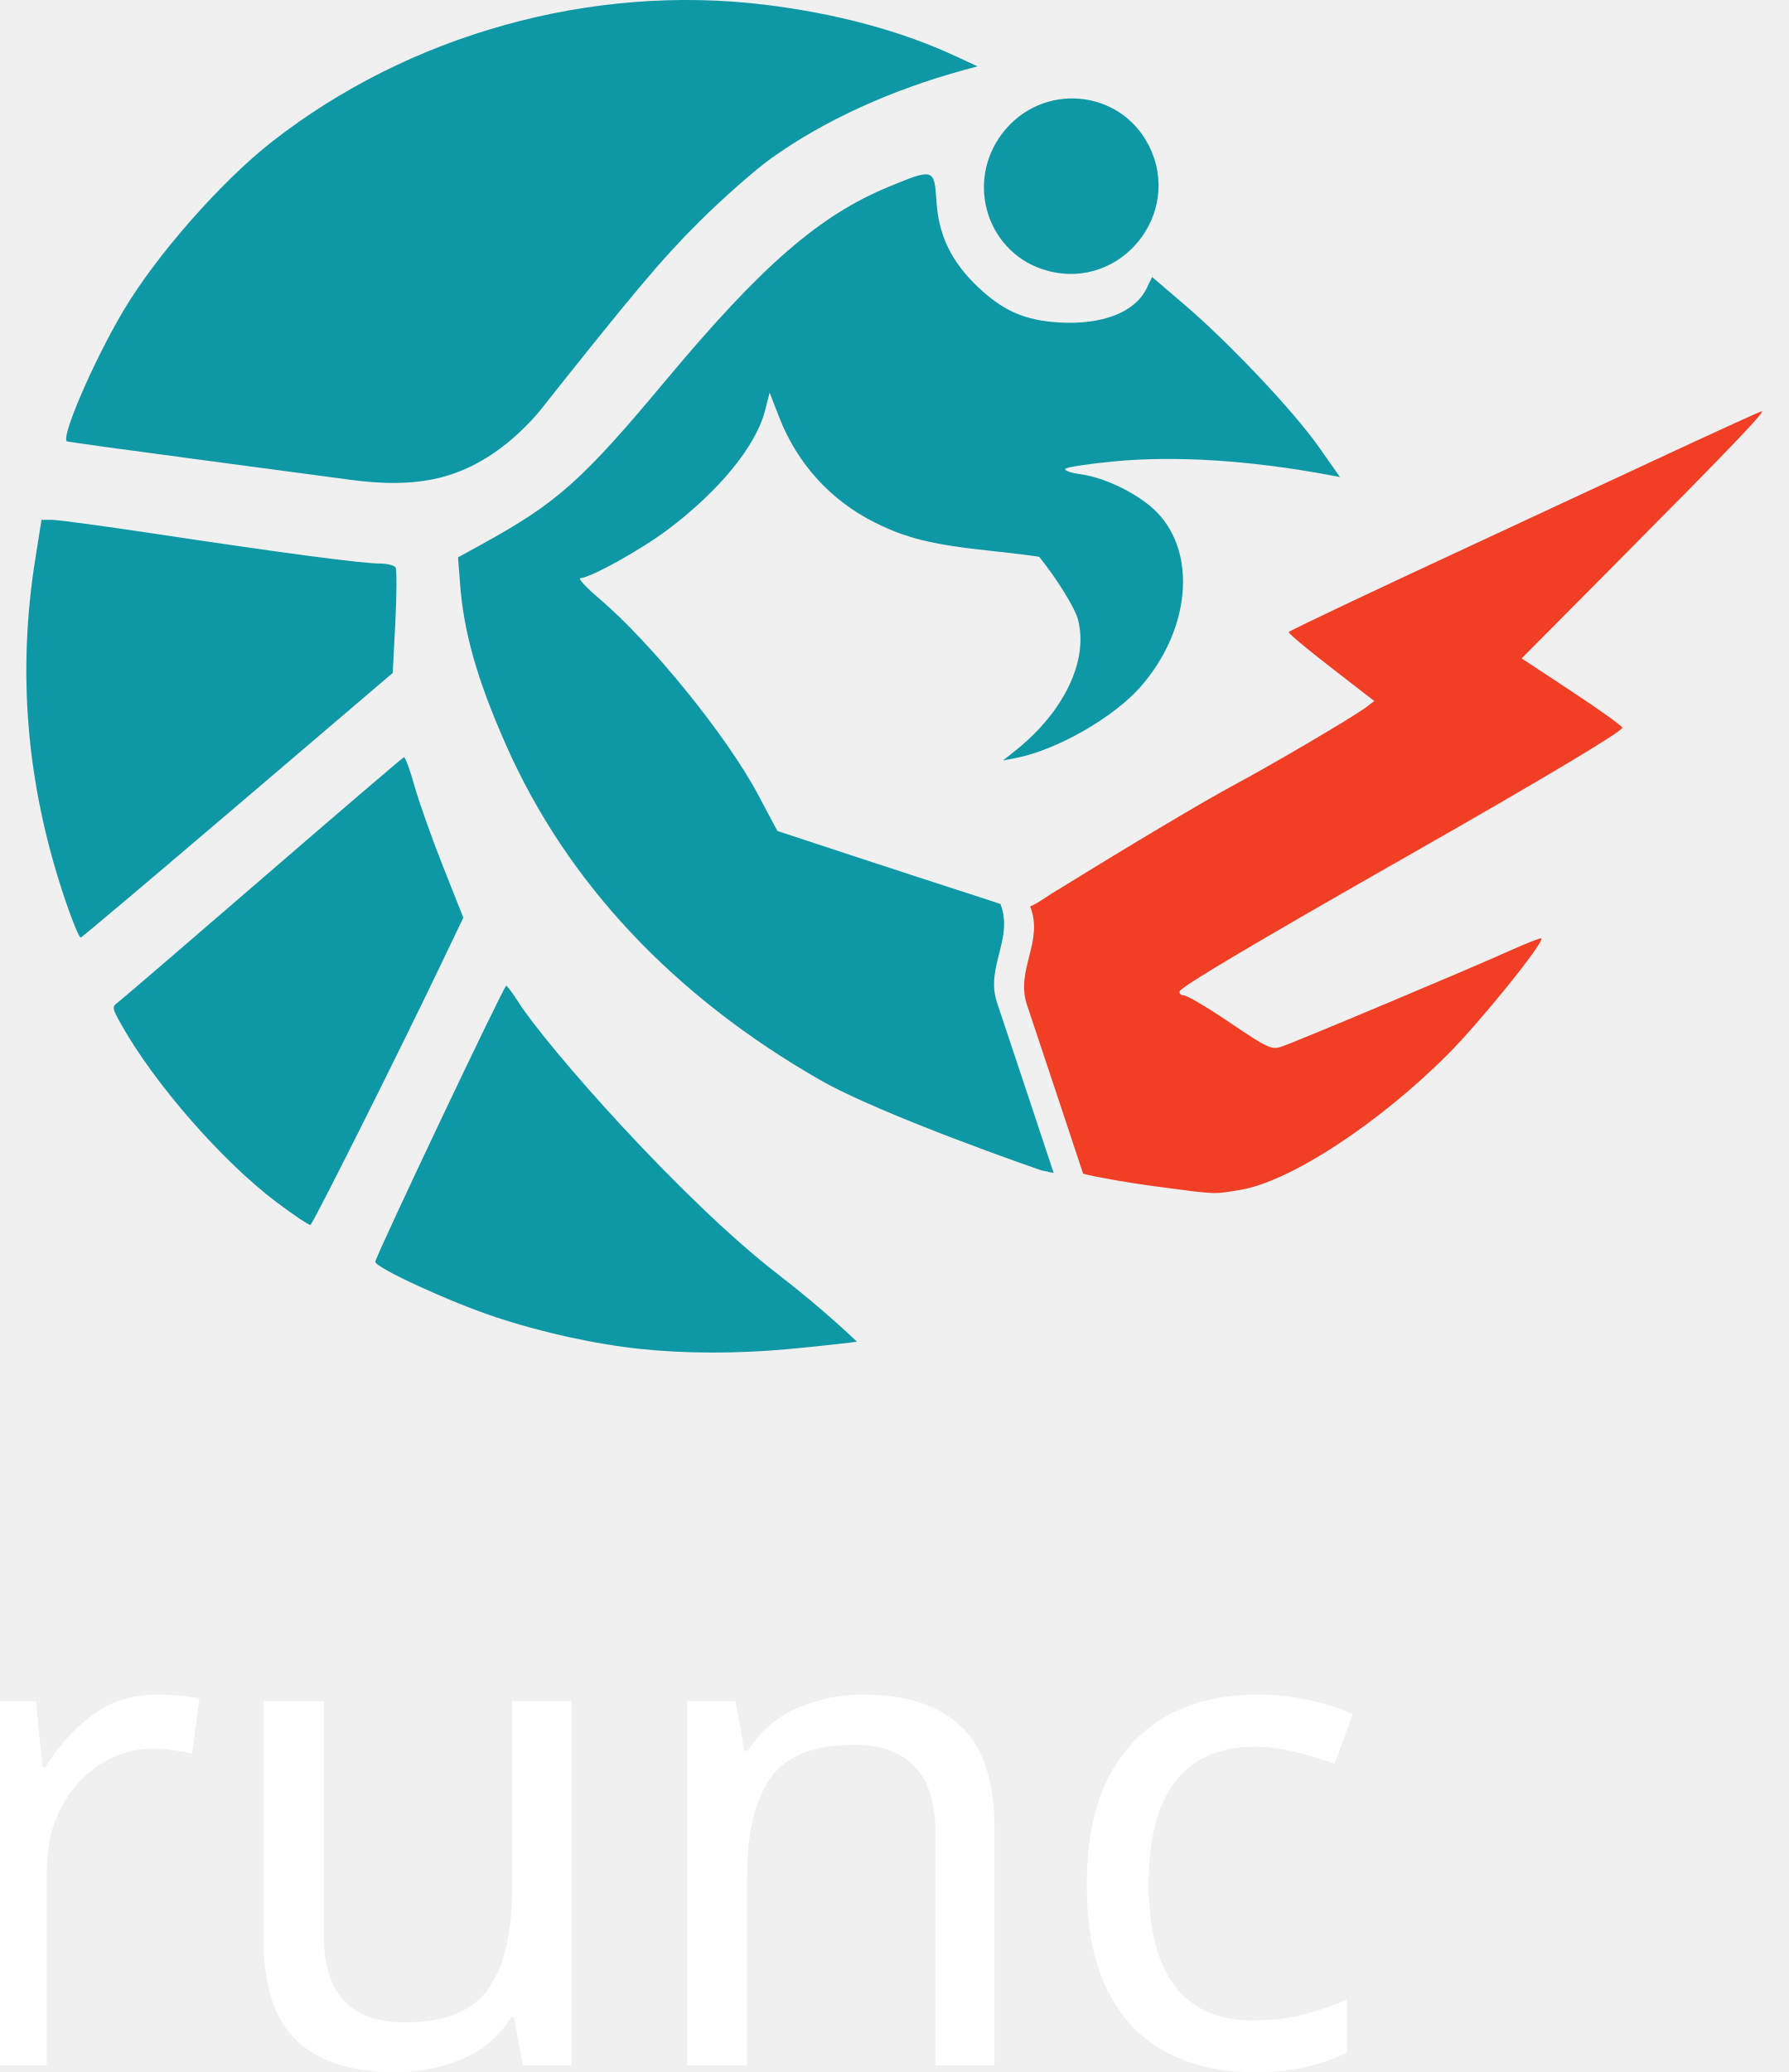
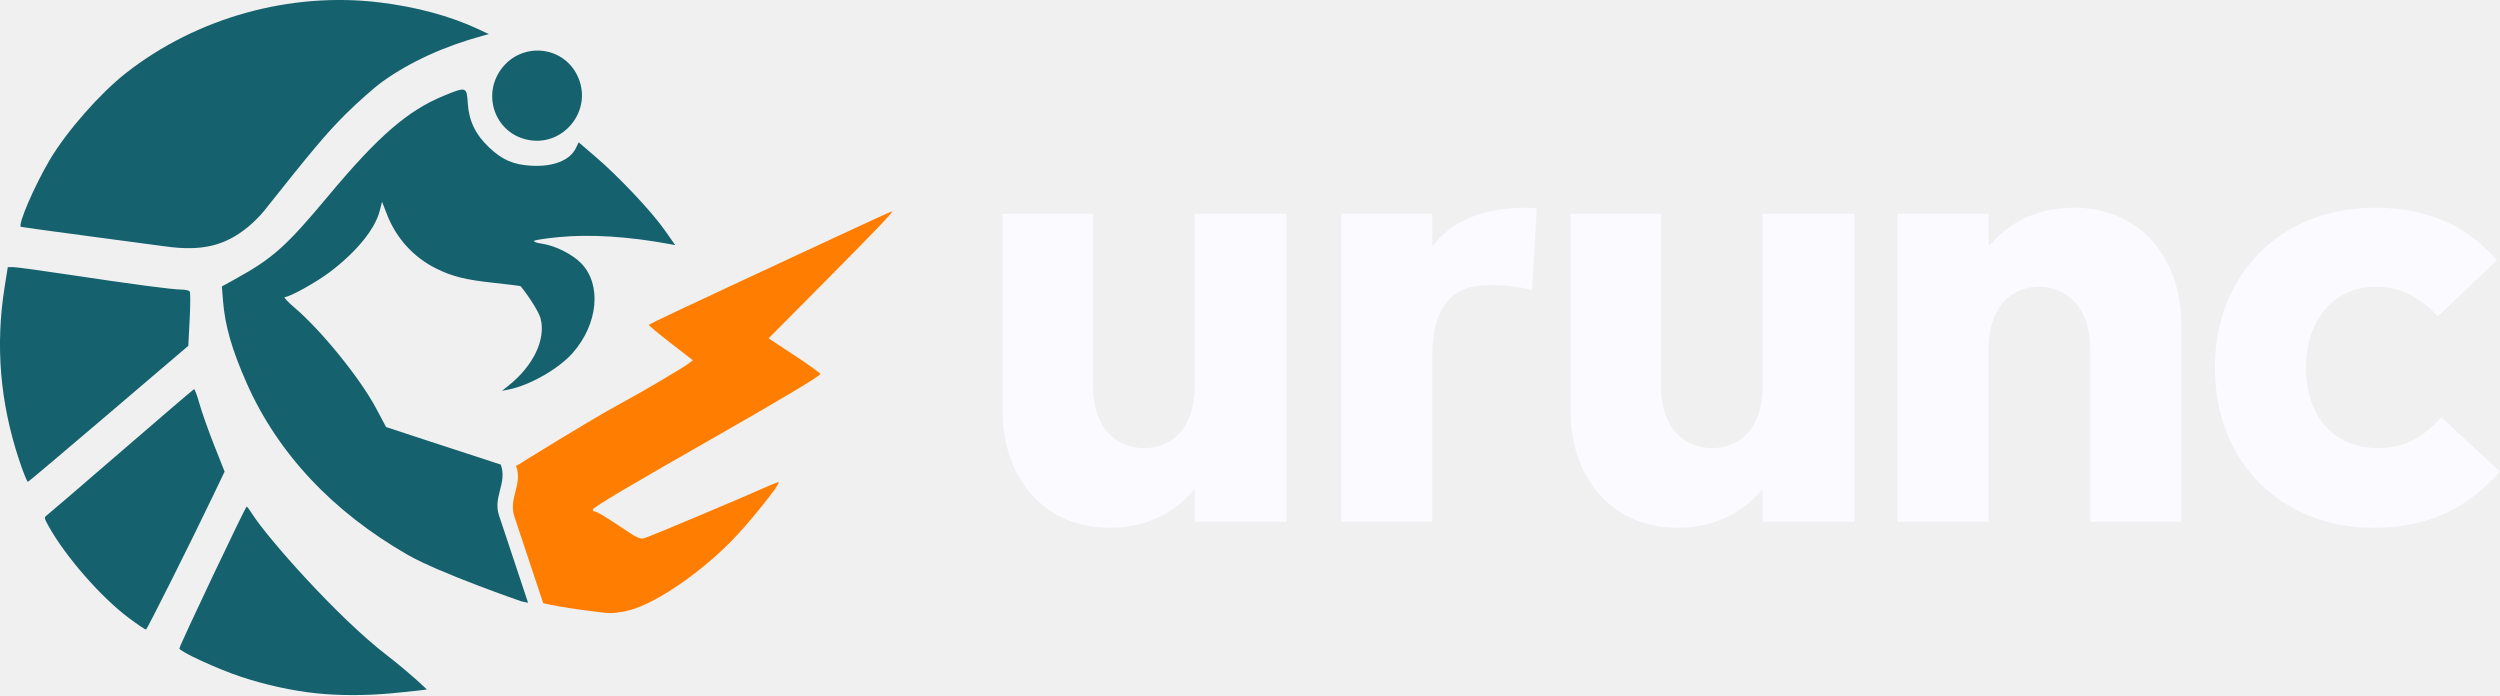
- <svg xmlns="http://www.w3.org/2000/svg" width="72.299mm" height="83.75mm" viewBox="0 0 72.299 83.75" version="1.1" id="svg5" xml:space="preserve">
-   <defs id="defs2" />
-   <g id="layer1" transform="translate(-68.04959,-100.0374)">
-     <g id="g883" transform="translate(0.5035043)">
-       <path style="display:inline;fill:#0e97a5;fill-opacity:1;stroke-width:0.147" d="m 93.474,154.566 c -1.875,-0.196 -4.02,-0.668 -5.937,-1.306 -1.839,-0.612 -4.818,-1.986 -4.818,-2.222 0,-0.202 5.199,-11.163 5.292,-11.156 0.042,0.003 0.257,0.29 0.478,0.638 1.125,1.777 6.614,8.026 10.538,11.047 1.859,1.431 3.159,2.698 3.159,2.698 0.017,0.013 -1.425,0.18 -2.832,0.308 -2,0.182 -4.086,0.18 -5.881,-0.008 z m -14.743,-5.932 c -2.19,-1.644 -4.953,-4.806 -6.288,-7.197 -0.374,-0.669 -0.378,-0.701 -0.114,-0.898 0.151,-0.112 2.787,-2.376 5.859,-5.03 3.072,-2.654 5.629,-4.842 5.684,-4.862 0.054,-0.02 0.246,0.493 0.426,1.139 0.18,0.646 0.699,2.113 1.153,3.259 l 0.826,2.084 -0.921,1.925 c -1.699,3.551 -5.16,10.457 -5.259,10.494 -0.054,0.02 -0.668,-0.391 -1.365,-0.914 z m 30.908,-1.292 c 0,0 -6.432,-2.215 -8.951,-3.659 -5.92,-3.394 -10.23,-7.989 -12.677,-13.515 -1.16,-2.619 -1.71,-4.536 -1.861,-6.485 l -0.087,-1.116 0.939,-0.517 c 3.084,-1.698 4.066,-2.573 7.484,-6.666 3.867,-4.629 6.193,-6.645 9.006,-7.804 1.801,-0.742 1.827,-0.733 1.912,0.586 0.089,1.389 0.607,2.458 1.686,3.478 1.022,0.967 1.895,1.346 3.284,1.428 1.743,0.102 3.061,-0.414 3.53,-1.382 l 0.221,-0.456 1.304,1.115 c 1.819,1.556 4.419,4.308 5.435,5.754 l 0.855,1.216 -0.487,-0.09 c -3.167,-0.589 -6.187,-0.778 -8.651,-0.542 -1.011,0.097 -1.895,0.23 -1.963,0.297 -0.068,0.067 0.208,0.167 0.614,0.222 1.026,0.141 2.394,0.823 3.091,1.542 1.625,1.674 1.336,4.762 -0.659,7.042 -1.093,1.25 -3.406,2.571 -5.055,2.888 l -0.515,0.099 0.515,-0.41 c 1.964,-1.564 2.957,-3.657 2.515,-5.297 -0.127,-0.471 -0.844,-1.63 -1.559,-2.519 -0.018,-0.023 -0.919,-0.137 -2.002,-0.252 -2.331,-0.249 -3.366,-0.503 -4.64,-1.137 -1.789,-0.891 -3.143,-2.378 -3.874,-4.256 l -0.388,-0.998 -0.187,0.729 c -0.366,1.428 -1.846,3.239 -3.93,4.807 -1.085,0.817 -3.142,1.958 -3.529,1.958 -0.122,0 0.219,0.373 0.756,0.829 2.104,1.785 5.168,5.566 6.421,7.923 l 0.782,1.471 3.413,1.123 c 2.977,0.98 5.542,1.796 5.609,1.831 0.53,1.411 -0.609,2.537 -0.15,3.959 0.646,1.922 2.298,6.91 2.298,6.91 z M 70.1,136.169 c -1.486,-4.506 -1.856,-8.95 -1.127,-13.539 l 0.251,-1.581 h 0.429 c 0.236,0 2.164,0.261 4.284,0.581 5.055,0.762 8.243,1.184 8.939,1.184 0.309,0 0.607,0.071 0.661,0.159 0.054,0.087 0.05,1.083 -0.008,2.212 l -0.106,2.053 -6.248,5.327 c -3.437,2.93 -6.3,5.346 -6.363,5.37 -0.063,0.024 -0.383,-0.771 -0.711,-1.765 z m 11.517,-16.751 c -0.485,-0.068 -3.199,-0.43 -6.031,-0.805 -2.832,-0.375 -5.228,-0.705 -5.324,-0.733 -0.297,-0.088 1.06,-3.242 2.277,-5.29 1.324,-2.23 3.947,-5.214 5.989,-6.813 5.56,-4.354 12.917,-6.403 19.932,-5.55 2.893,0.352 5.527,1.062 7.723,2.082 l 0.883,0.41 -0.515,0.14 c -2.981,0.811 -5.696,2.052 -7.829,3.58 -0.657,0.47 -1.976,1.633 -2.931,2.585 -1.479,1.474 -2.619,2.826 -6.415,7.611 -0.289,0.364 -0.862,0.935 -1.273,1.269 -1.833,1.487 -3.648,1.911 -6.485,1.514 z m 28.291,-8.433 c -2.419,-0.643 -3.377,-3.541 -1.838,-5.56 1.582,-2.077 4.752,-1.813 5.921,0.495 1.391,2.744 -1.117,5.855 -4.083,5.065 z" id="path437-7-5-3" />
-       <path id="path439-1" style="fill:#f13f26;stroke-width:0.146" d="m 138.769,116.662 c -0.051,0 -2.012,0.894 -4.357,1.988 -2.345,1.093 -5.641,2.627 -7.325,3.408 -4.059,1.883 -7.363,3.449 -7.441,3.527 -0.035,0.035 0.73,0.676 1.699,1.425 l 1.761,1.363 -0.342,0.259 c -0.491,0.372 -3.756,2.294 -5.297,3.118 -1.192,0.638 -4.208,2.431 -7.09,4.216 -0.374,0.2 -0.842,0.576 -1.185,0.71 0.004,0.002 0.014,0.037 0.016,0.038 0.526,1.398 -0.603,2.514 -0.149,3.923 0.64,1.903 2.273,6.833 2.276,6.841 0.486,0.134 1.884,0.375 2.857,0.504 2.608,0.345 2.362,0.335 3.493,0.151 1.991,-0.323 5.575,-2.66 8.376,-5.461 1.333,-1.333 3.939,-4.562 3.797,-4.705 -0.029,-0.029 -0.599,0.194 -1.267,0.495 -1.595,0.721 -8.668,3.692 -9.233,3.879 -0.408,0.135 -0.56,0.065 -2.079,-0.962 -0.901,-0.609 -1.741,-1.107 -1.867,-1.107 -0.126,0 -0.203,-0.075 -0.172,-0.167 0.063,-0.189 3.03,-1.95 9.223,-5.475 5.375,-3.059 8.672,-5.028 8.672,-5.178 0,-0.065 -0.916,-0.722 -2.036,-1.46 l -2.036,-1.343 4.126,-4.155 c 4.305,-4.336 5.736,-5.831 5.58,-5.831 z" />
+ <svg xmlns="http://www.w3.org/2000/svg" width="196.634mm" height="54.671mm" viewBox="0 0 196.634 54.671" version="1.1" id="SVGRoot">
+   <defs id="defs16104" />
+   <g id="layer1" transform="translate(-67.66353,-131.6579)">
+     <g id="g14119-6-7" transform="matrix(0.5559724,0,0,0.5559724,193.1222,95.67677)" style="display:inline">
+       <path style="display:inline;fill:#15616d;fill-opacity:1;stroke-width:0.265" d="m -180.936,162.795 c -3.373,-0.353 -7.231,-1.201 -10.678,-2.349 -3.308,-1.101 -8.665,-3.572 -8.665,-3.996 0,-0.364 9.352,-20.078 9.519,-20.066 0.076,0.005 0.463,0.522 0.859,1.148 2.023,3.195 11.895,14.435 18.954,19.87 3.343,2.574 5.682,4.852 5.682,4.852 0.03,0.023 -2.564,0.324 -5.094,0.555 -3.597,0.328 -7.349,0.323 -10.578,-0.014 z m -26.518,-10.669 c -3.939,-2.956 -8.909,-8.644 -11.311,-12.944 -0.673,-1.204 -0.68,-1.261 -0.204,-1.616 0.271,-0.202 5.013,-4.274 10.538,-9.048 5.525,-4.774 10.125,-8.709 10.223,-8.744 0.098,-0.035 0.443,0.887 0.767,2.049 0.324,1.162 1.257,3.8 2.074,5.862 l 1.485,3.749 -1.657,3.463 c -3.057,6.388 -9.28,18.808 -9.458,18.875 -0.097,0.036 -1.202,-0.704 -2.456,-1.645 z m 55.593,-2.324 c 0,0 -11.568,-3.984 -16.099,-6.582 -10.648,-6.105 -18.399,-14.369 -22.802,-24.309 -2.086,-4.71 -3.076,-8.158 -3.348,-11.664 l -0.156,-2.007 1.689,-0.931 c 5.547,-3.055 7.312,-4.628 13.462,-11.99 6.955,-8.327 11.14,-11.953 16.198,-14.036 3.239,-1.334 3.287,-1.319 3.439,1.053 0.16,2.499 1.092,4.422 3.032,6.256 1.839,1.739 3.408,2.421 5.908,2.568 3.136,0.184 5.506,-0.744 6.35,-2.486 l 0.397,-0.82 2.345,2.005 c 3.272,2.798 7.949,7.749 9.776,10.349 l 1.537,2.187 -0.876,-0.163 c -5.696,-1.059 -11.128,-1.399 -15.56,-0.975 -1.819,0.174 -3.408,0.414 -3.53,0.534 -0.123,0.12 0.374,0.3 1.104,0.4 1.846,0.254 4.306,1.481 5.56,2.774 2.922,3.011 2.402,8.565 -1.185,12.666 -1.967,2.248 -6.126,4.625 -9.093,5.195 l -0.926,0.178 0.926,-0.737 c 3.532,-2.812 5.319,-6.577 4.523,-9.528 -0.228,-0.847 -1.519,-2.931 -2.805,-4.531 -0.033,-0.041 -1.654,-0.246 -3.601,-0.454 -4.193,-0.449 -6.055,-0.905 -8.346,-2.045 -3.219,-1.602 -5.653,-4.277 -6.968,-7.655 l -0.698,-1.794 -0.336,1.31 c -0.658,2.569 -3.321,5.826 -7.069,8.647 -1.952,1.469 -5.651,3.522 -6.347,3.522 -0.219,0 0.394,0.671 1.361,1.492 3.784,3.21 9.295,10.01 11.55,14.251 l 1.407,2.646 6.139,2.02 c 5.354,1.762 9.967,3.231 10.088,3.294 0.954,2.538 -1.095,4.564 -0.269,7.121 1.162,3.458 4.134,12.429 4.134,12.429 z m -71.118,-20.098 c -2.673,-8.104 -3.339,-16.097 -2.028,-24.352 l 0.452,-2.844 h 0.772 c 0.424,0 3.892,0.47 7.706,1.045 9.092,1.37 14.826,2.13 16.078,2.13 0.557,0 1.091,0.129 1.188,0.286 0.097,0.157 0.09,1.947 -0.015,3.978 l -0.191,3.693 -11.238,9.582 c -6.181,5.27 -11.331,9.616 -11.445,9.658 -0.113,0.042 -0.689,-1.387 -1.279,-3.175 z m 20.715,-30.129 c -0.873,-0.122 -5.755,-0.773 -10.848,-1.447 -5.093,-0.674 -9.402,-1.267 -9.576,-1.319 -0.534,-0.159 1.907,-5.83 4.095,-9.515 2.382,-4.011 7.1,-9.378 10.772,-12.254 10.001,-7.832 23.234,-11.516 35.851,-9.982 5.204,0.633 9.942,1.91 13.891,3.745 l 1.587,0.737 -0.926,0.252 c -5.362,1.459 -10.245,3.692 -14.082,6.438 -1.182,0.846 -3.554,2.938 -5.271,4.649 -2.661,2.651 -4.711,5.084 -11.539,13.69 -0.52,0.655 -1.55,1.682 -2.29,2.282 -3.297,2.675 -6.562,3.437 -11.664,2.723 z m 50.885,-15.168 c -4.35,-1.157 -6.073,-6.369 -3.306,-10.001 2.846,-3.737 8.548,-3.26 10.651,0.89 2.501,4.936 -2.008,10.53 -7.344,9.111 z" id="path437-7-5-7-8" />
+       <path id="path439-5-4" style="fill:#ff7d00;fill-opacity:1;stroke-width:0.262" d="m -99.466,94.619 c -0.092,0 -3.618,1.609 -7.837,3.575 -4.218,1.966 -10.147,4.724 -13.175,6.129 -7.301,3.387 -13.244,6.204 -13.383,6.344 -0.062,0.062 1.313,1.216 3.056,2.564 l 3.168,2.451 -0.615,0.466 c -0.883,0.669 -6.756,4.126 -9.528,5.609 -2.144,1.147 -7.569,4.373 -12.752,7.583 -0.672,0.36 -1.514,1.037 -2.131,1.278 0.007,0.003 0.025,0.067 0.028,0.069 0.945,2.515 -1.085,4.522 -0.267,7.055 1.15,3.423 4.088,12.29 4.093,12.304 0.875,0.24 3.388,0.675 5.138,0.907 4.69,0.621 4.249,0.602 6.283,0.272 3.582,-0.581 10.028,-4.784 15.066,-9.822 2.398,-2.398 7.085,-8.206 6.83,-8.462 -0.053,-0.053 -1.078,0.348 -2.278,0.89 -2.87,1.296 -15.591,6.641 -16.607,6.977 -0.735,0.243 -1.008,0.117 -3.74,-1.73 -1.621,-1.095 -3.132,-1.992 -3.358,-1.992 -0.226,0 -0.365,-0.136 -0.31,-0.301 0.113,-0.34 5.449,-3.508 16.589,-9.848 9.667,-5.502 15.597,-9.043 15.597,-9.313 0,-0.116 -1.648,-1.298 -3.663,-2.627 l -3.662,-2.416 7.421,-7.474 c 7.744,-7.798 10.318,-10.489 10.036,-10.489 z" />
    </g>
-     <text xml:space="preserve" style="font-style:normal;font-variant:normal;font-weight:normal;font-stretch:normal;font-size:27.459px;line-height:1.25;font-family:cf;-inkscape-font-specification:cf;text-align:center;letter-spacing:0px;word-spacing:0px;text-anchor:middle;fill:#0e97a5;fill-opacity:1;stroke:none;stroke-width:0.147" x="103.787" y="183.512" id="text1627-9">
-       <tspan id="tspan1625-4" style="font-style:normal;font-variant:normal;font-weight:normal;font-stretch:normal;font-size:27.459px;font-family:'CF Asty Std';-inkscape-font-specification:'CF Asty Std';text-align:center;text-anchor:middle;fill:#ffffff;fill-opacity:1;stroke-width:0.147" x="103.787" y="183.512">urunc</tspan>
-     </text>
+     <g aria-label="urunc" transform="matrix(0.9620463,0,0,0.9620463,105.3082,-52.20494)" id="text1627-3-5" style="font-size:49.389px;line-height:1.25;font-family:cf;-inkscape-font-specification:cf;text-align:center;letter-spacing:0px;word-spacing:0px;text-anchor:middle;display:inline;fill:#fafaff;fill-opacity:1;stroke-width:0.265">
+       <path d="m 42.835,224.589 c 0,6.223 3.951,9.68 8.692,9.68 2.914,0 5.235,-1.087 6.914,-3.062 h 0.099 v 2.568 h 7.507 v -25.188 h -7.507 v 14.125 c 0,3.309 -1.778,5.038 -4.149,5.038 -2.173,0 -4.149,-1.63 -4.149,-4.939 v -14.224 h -7.408 z" style="fill:#fafaff;fill-opacity:1" id="path14054-5-0" />
+       <path d="m 70.515,233.775 h 7.458 v -13.483 c 0,-4.346 1.778,-5.877 4.741,-5.877 0.988,0 2.321,0.099 3.408,0.445 l 0.395,-6.717 c -0.296,0 -0.691,-0.049 -0.938,-0.049 -3.951,0 -6.272,1.432 -7.507,3.062 h -0.099 v -2.568 h -7.458 z" style="fill:#fafaff;fill-opacity:1" id="path14056-6-3" />
+       <path d="m 89.27,224.589 c 0,6.223 3.951,9.68 8.692,9.68 2.914,0 5.235,-1.087 6.914,-3.062 h 0.099 v 2.568 h 7.507 v -25.188 h -7.507 v 14.125 c 0,3.309 -1.778,5.038 -4.149,5.038 -2.173,0 -4.149,-1.63 -4.149,-4.939 v -14.224 h -7.408 z" style="fill:#fafaff;fill-opacity:1" id="path14058-2-6" />
+       <path d="m 115.998,208.587 v 25.188 h 7.458 v -14.125 c 0,-3.358 1.778,-5.087 4.149,-5.087 2.173,0 4.149,1.679 4.149,4.988 v 14.224 h 7.458 v -16.002 c 0,-6.272 -4,-9.68 -8.742,-9.68 -2.914,0 -5.235,1.087 -6.914,3.062 h -0.099 v -2.568 z" style="fill:#fafaff;fill-opacity:1" id="path14060-9-1" />
+       <path d="m 160.471,225.231 c -1.58,1.679 -2.963,2.519 -5.186,2.519 -3.408,0 -5.877,-2.371 -5.877,-6.569 0,-4.05 2.371,-6.618 5.729,-6.618 2.025,0 3.556,0.84 5.038,2.42 l 4.84,-4.593 c -2.321,-2.618 -5.334,-4.297 -10.026,-4.297 -7.606,0 -13.039,5.433 -13.039,13.088 0,7.754 5.482,13.088 12.94,13.088 4.988,0 7.952,-1.926 10.372,-4.593 z" style="fill:#fafaff;fill-opacity:1" id="path14062-1-0" />
+     </g>
  </g>
</svg>
